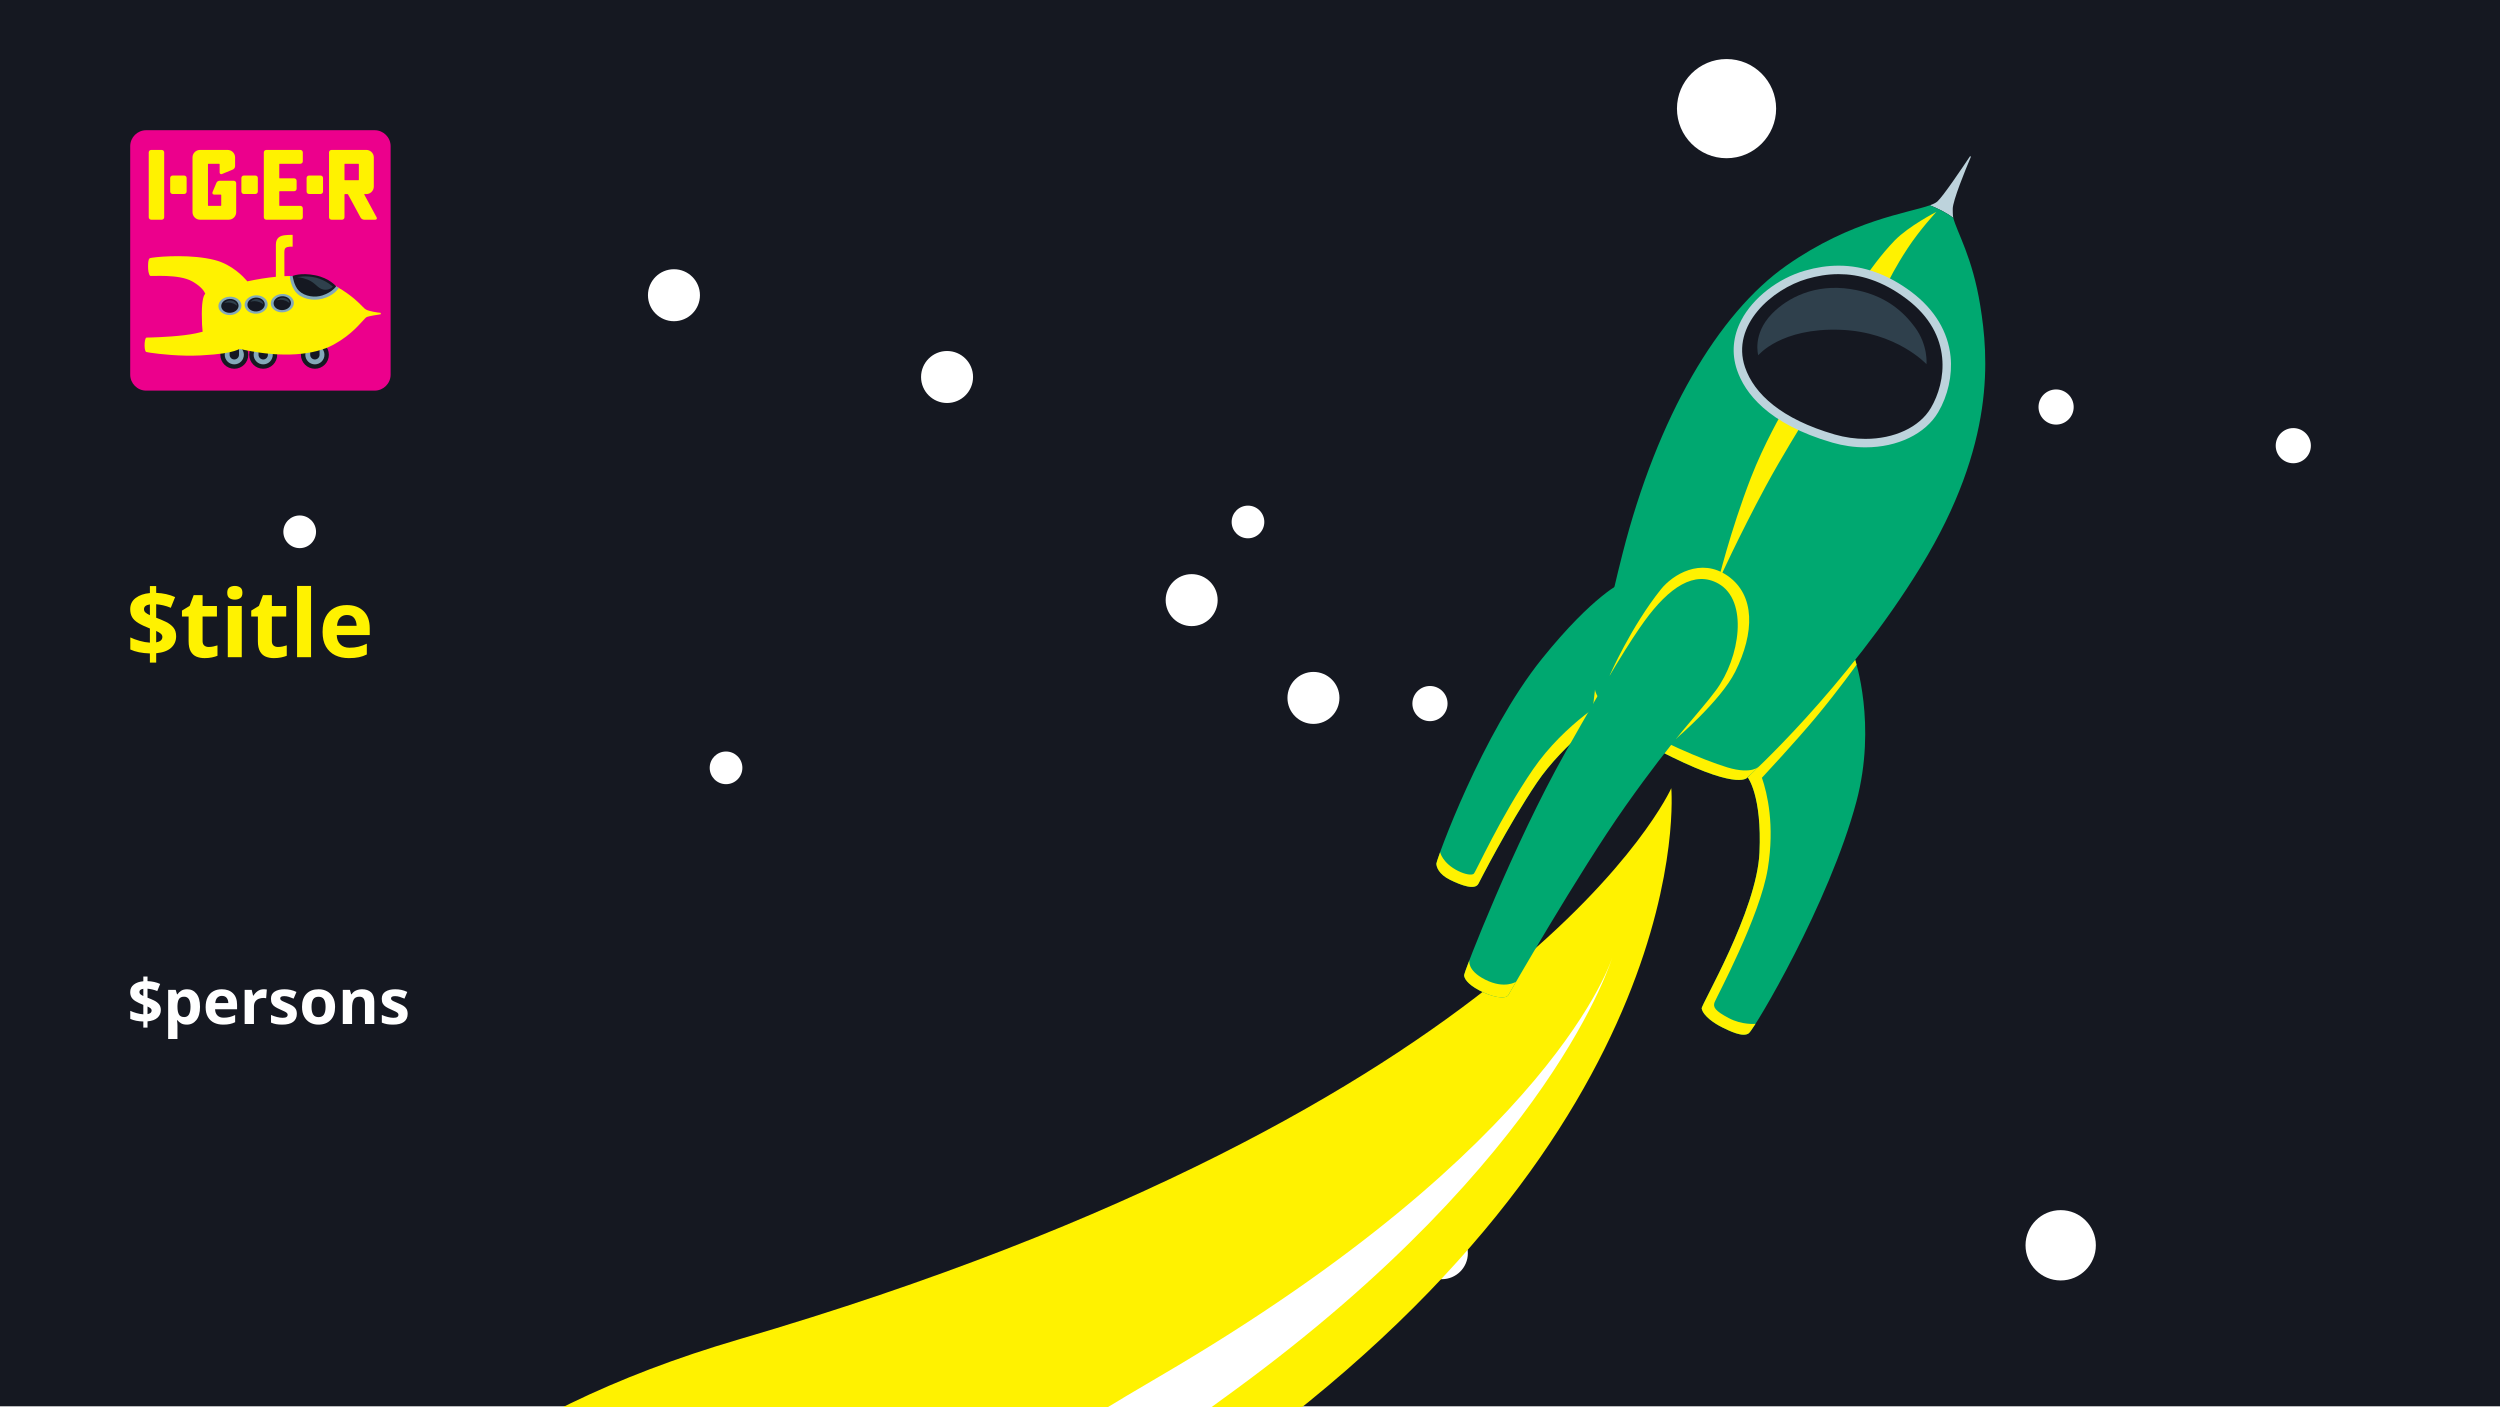
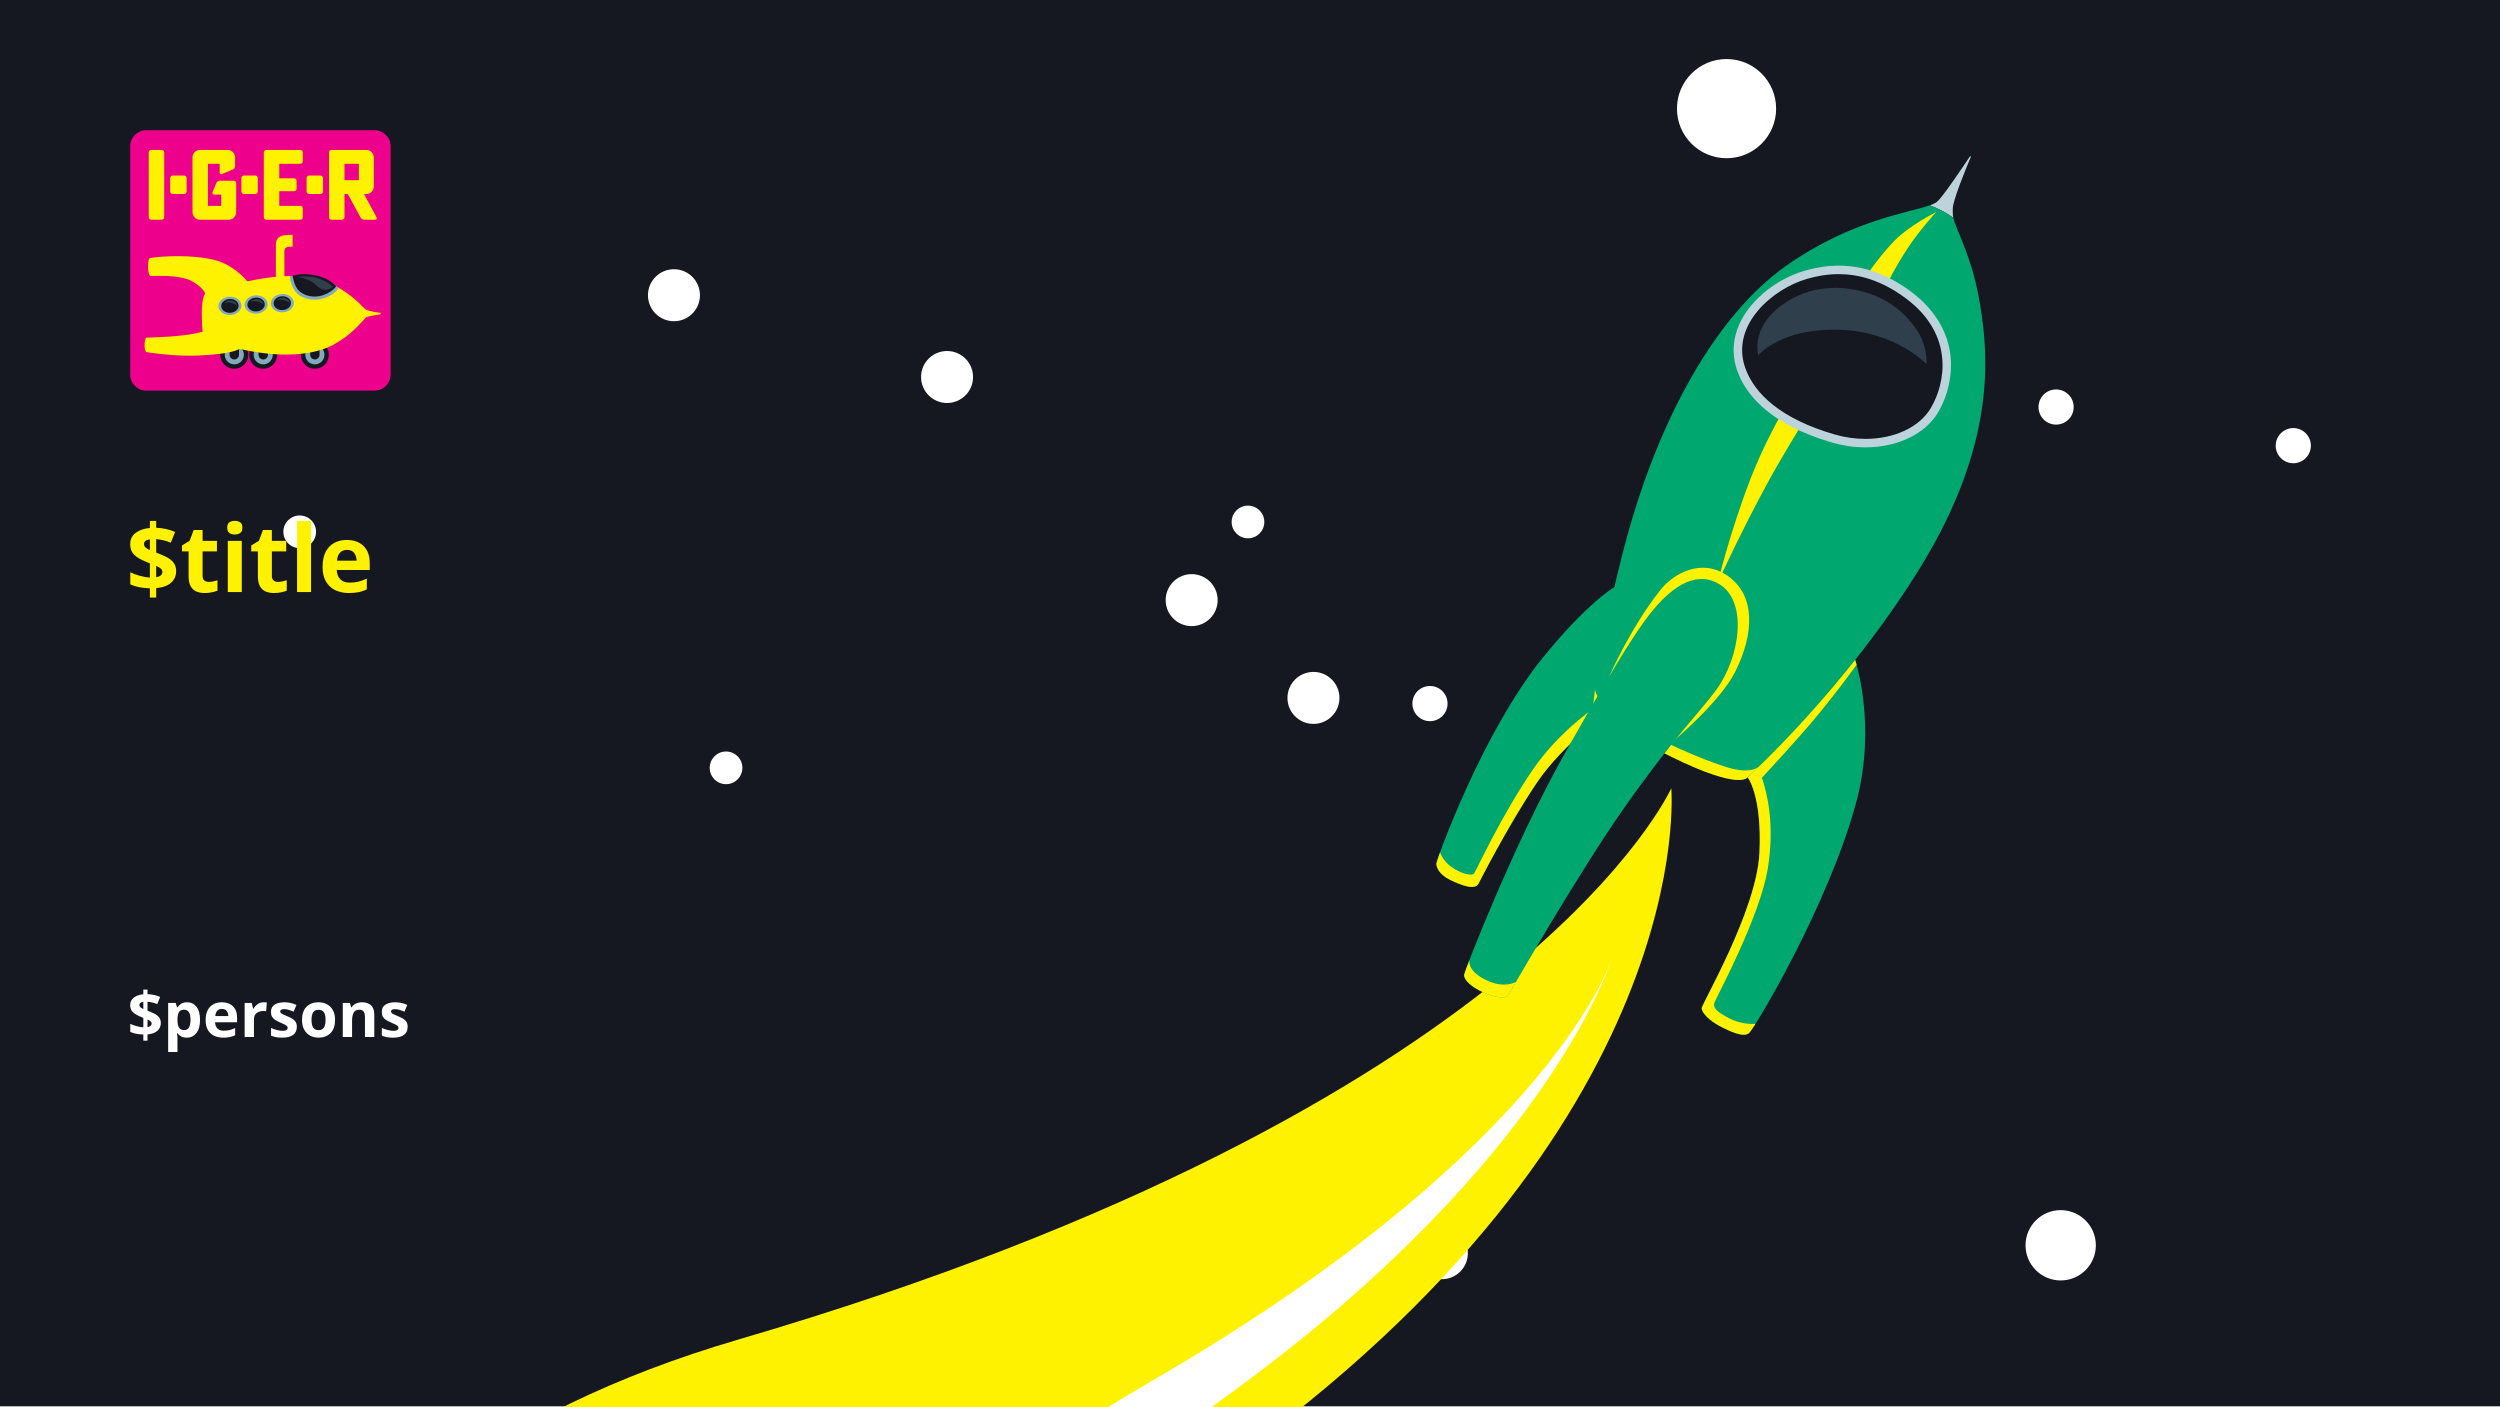
<svg xmlns="http://www.w3.org/2000/svg" width="1920" height="1080" viewBox="0 0 1920 1080" version="1.1" id="svg5">
  <defs id="defs2">
    <rect x="116.88" y="443.352" width="553.798" height="149.966" id="rect13524" />
    <rect x="208.382" y="779.766" width="752.065" height="107.242" id="rect6436" />
    <rect x="213.072" y="513.886" width="753.096" height="260.792" id="rect6380" />
-     <rect x="213.072" y="513.886" width="753.096" height="301.792" id="rect6380-4" />
-     <rect x="208.382" y="779.766" width="752.065" height="101.242" id="rect6436-7" />
+     <rect x="213.072" y="513.886" width="753.096" height="361.792" id="rect6380-4" />
+     <rect x="208.382" y="779.766" width="1002.064" height="51.242" id="rect6436-7" />
  </defs>
  <g id="layer2">
    <path id="rect3321" style="fill:#151821;stroke-width:1.89;paint-order:stroke fill markers" d="M 0,0 H 1920 V 1080 H 0 Z" />
    <g id="g13514" transform="translate(-66.50875,481.5692)">
      <path fill-rule="nonzero" fill="#ffffff" fill-opacity="1" d="m 1676.125,474.814 c 0,14.911 -12.094,27.005 -27.005,27.005 -14.917,0 -27.005,-12.094 -27.005,-27.005 0,-14.917 12.088,-27.005 27.005,-27.005 14.912,0 27.005,12.089 27.005,27.005" id="star00" style="stroke-width:1.333" />
      <path fill-rule="nonzero" fill="#ffffff" fill-opacity="1" d="m 1841.26,-139.294 c 0,7.458 -6.047,13.5 -13.505,13.5 -7.458,0 -13.5,-6.042 -13.5,-13.5 0,-7.458 6.042,-13.505 13.5,-13.505 7.458,0 13.505,6.047 13.505,13.505" id="star01" style="stroke-width:1.333" />
      <path fill-rule="nonzero" fill="#ffffff" fill-opacity="1" d="m 1659.095,-168.973 c 0,7.458 -6.047,13.5 -13.505,13.5 -7.458,0 -13.5,-6.042 -13.5,-13.5 0,-7.458 6.042,-13.505 13.5,-13.505 7.458,0 13.505,6.047 13.505,13.505" id="star02" style="stroke-width:1.333" />
      <path fill-rule="nonzero" fill="#ffffff" fill-opacity="1" d="m 1430.577,-398.141 c 0,21.031 -17.052,38.083 -38.083,38.083 -21.031,0 -38.083,-17.052 -38.083,-38.083 0,-21.031 17.052,-38.083 38.083,-38.083 21.031,0 38.083,17.052 38.083,38.083" id="star03" style="stroke-width:1.333" />
      <path fill-rule="nonzero" fill="#ffffff" fill-opacity="1" d="m 1193.822,480.897 c 0,11.026 -8.943,19.963 -19.963,19.963 -11.026,0 -19.964,-8.938 -19.964,-19.963 0,-11.026 8.938,-19.964 19.964,-19.964 11.021,0 19.963,8.938 19.963,19.964" id="star04" style="stroke-width:1.333" />
      <path fill-rule="nonzero" fill="#ffffff" fill-opacity="1" d="m 1178.227,58.778 c 0,7.458 -6.047,13.505 -13.5,13.505 -7.458,0 -13.505,-6.047 -13.505,-13.505 0,-7.453 6.047,-13.5 13.505,-13.5 7.453,0 13.5,6.047 13.5,13.5" id="star05" style="stroke-width:1.333" />
      <path fill-rule="nonzero" fill="#ffffff" fill-opacity="1" d="m 1095.203,54.429 c 0,11.021 -8.938,19.964 -19.964,19.964 -11.026,0 -19.963,-8.943 -19.963,-19.964 0,-11.026 8.937,-19.969 19.963,-19.969 11.026,0 19.964,8.943 19.964,19.969" id="star06" style="stroke-width:1.333" />
      <path fill-rule="nonzero" fill="#ffffff" fill-opacity="1" d="m 1001.673,-20.675 c 0,11.026 -8.943,19.964 -19.964,19.964 -11.026,0 -19.969,-8.938 -19.969,-19.964 0,-11.026 8.943,-19.964 19.969,-19.964 11.021,0 19.964,8.938 19.964,19.964" id="star07" style="stroke-width:1.333" />
      <path fill-rule="nonzero" fill="#ffffff" fill-opacity="1" d="m 1037.506,-80.701 c 0,6.932 -5.614,12.552 -12.547,12.552 -6.927,0 -12.547,-5.62 -12.547,-12.552 0,-6.927 5.62,-12.547 12.547,-12.547 6.932,0 12.547,5.62 12.547,12.547" id="star08" style="stroke-width:1.333" />
      <path fill-rule="nonzero" fill="#ffffff" fill-opacity="1" d="m 813.814,-192.029 c 0,11.021 -8.943,19.964 -19.964,19.964 -11.026,0 -19.969,-8.943 -19.969,-19.964 0,-11.026 8.943,-19.969 19.969,-19.969 11.021,0 19.964,8.943 19.964,19.969" id="star09" style="stroke-width:1.333" />
      <path fill-rule="nonzero" fill="#ffffff" fill-opacity="1" d="m 604.073,-254.838 c 0,11.026 -8.943,19.964 -19.969,19.964 -11.021,0 -19.963,-8.937 -19.963,-19.964 0,-11.026 8.943,-19.964 19.963,-19.964 11.026,0 19.969,8.938 19.969,19.964" id="star10" style="stroke-width:1.333" />
      <g id="conflicting">
        <path fill-rule="nonzero" fill="#ffffff" fill-opacity="1" d="m 636.656,108.132 c 0,6.932 -5.62,12.547 -12.552,12.547 -6.927,0 -12.547,-5.615 -12.547,-12.547 0,-6.932 5.62,-12.547 12.547,-12.547 6.932,0 12.552,5.615 12.552,12.547" id="star11" style="stroke-width:1.333" />
+         <path fill-rule="nonzero" fill="#ffffff" fill-opacity="1" d="m 309.226,-73.147 c 0,6.932 -5.62,12.547 -12.552,12.547 -6.927,0 -12.547,-5.615 -12.547,-12.547 0,-6.932 5.62,-12.547 12.547,-12.547 6.932,0 12.552,5.615 12.552,12.547" id="star12" style="stroke-width:1.333" />
      </g>
-       <path fill-rule="nonzero" fill="#ffffff" fill-opacity="1" d="m 309.226,-73.147 c 0,6.932 -5.62,12.547 -12.552,12.547 -6.927,0 -12.547,-5.615 -12.547,-12.547 0,-6.932 5.62,-12.547 12.547,-12.547 6.932,0 12.552,5.615 12.552,12.547" id="star12" style="stroke-width:1.333" />
    </g>
  </g>
  <g id="layer1">
    <g id="g20388">
      <path fill-rule="nonzero" fill="#ec008c" fill-opacity="1" d="M 287.698,300.002 H 112.3 C 105.506,300.002 100,294.494 100,287.7 V 112.302 C 100,105.508 105.506,100 112.3,100 H 287.698 C 294.492,100 300,105.508 300,112.302 v 175.397 c 0,6.794 -5.508,12.302 -12.302,12.302" id="path4737" style="stroke-width:0.627" />
      <path fill-rule="nonzero" fill="#151821" fill-opacity="1" d="m 190.683,272.468 c 0,5.932 -4.808,10.737 -10.737,10.737 -5.929,0 -10.737,-4.805 -10.737,-10.737 0,-5.929 4.808,-10.735 10.737,-10.735 5.929,0 10.737,4.805 10.737,10.735" id="path4739" style="stroke-width:0.627" />
      <path fill-rule="nonzero" fill="#84a9b9" fill-opacity="1" d="m 187.299,272.468 c 0,4.061 -3.292,7.355 -7.352,7.355 -4.061,0 -7.352,-3.294 -7.352,-7.355 0,-4.061 3.292,-7.352 7.352,-7.352 4.061,0 7.352,3.292 7.352,7.352" id="path4741" style="stroke-width:0.627" />
      <path fill-rule="nonzero" fill="#151821" fill-opacity="1" d="m 212.885,272.468 c 0,5.932 -4.808,10.737 -10.737,10.737 -5.929,0 -10.737,-4.805 -10.737,-10.737 0,-5.929 4.808,-10.735 10.737,-10.735 5.929,0 10.737,4.805 10.737,10.735" id="path4743" style="stroke-width:0.627" />
      <path fill-rule="nonzero" fill="#84a9b9" fill-opacity="1" d="m 209.5,272.468 c 0,4.061 -3.292,7.355 -7.352,7.355 -4.061,0 -7.352,-3.294 -7.352,-7.355 0,-4.061 3.292,-7.352 7.352,-7.352 4.061,0 7.352,3.292 7.352,7.352" id="path4745" style="stroke-width:0.627" />
      <path fill-rule="nonzero" fill="#151821" fill-opacity="1" d="m 252.567,272.468 c 0,5.932 -4.808,10.737 -10.737,10.737 -5.929,0 -10.737,-4.805 -10.737,-10.737 0,-5.929 4.808,-10.735 10.737,-10.735 5.929,0 10.737,4.805 10.737,10.735" id="path4747" style="stroke-width:0.627" />
      <path fill-rule="nonzero" fill="#84a9b9" fill-opacity="1" d="m 249.182,272.468 c 0,4.061 -3.292,7.355 -7.352,7.355 -4.061,0 -7.352,-3.294 -7.352,-7.355 0,-4.061 3.292,-7.352 7.352,-7.352 4.061,0 7.352,3.292 7.352,7.352" id="path4749" style="stroke-width:0.627" />
      <path fill-rule="nonzero" fill="#151821" fill-opacity="1" d="m 183.549,272.468 c 0,1.991 -1.614,3.603 -3.603,3.603 -1.989,0 -3.603,-1.612 -3.603,-3.603 v -7.352 h 7.205 z m 0,0" id="path4751" style="stroke-width:0.627" />
      <path fill-rule="nonzero" fill="#151821" fill-opacity="1" d="m 205.751,272.468 c 0,1.991 -1.614,3.603 -3.603,3.603 -1.989,0 -3.603,-1.612 -3.603,-3.603 v -7.352 h 7.205 z m 0,0" id="path4753" style="stroke-width:0.627" />
      <path fill-rule="nonzero" fill="#151821" fill-opacity="1" d="m 245.432,272.468 c 0,1.991 -1.614,3.603 -3.603,3.603 -1.989,0 -3.603,-1.612 -3.603,-3.603 v -7.352 h 7.205 z m 0,0" id="path4755" style="stroke-width:0.627" />
      <path fill-rule="nonzero" fill="#fff200" fill-opacity="1" d="m 292.366,240.259 c -2.846,-0.162 -9.033,-1.413 -10.507,-2.15 -0.331,-0.164 -1.264,-0.615 -1.609,-0.911 -2.39,-2.047 -5.494,-6.189 -13.801,-12.067 -8.592,-6.076 -24.066,-15.447 -53.617,-12.657 -8.07,0.762 -15.834,2.087 -22.861,3.603 l -0.642,-0.715 c -1.947,-2.305 -10.923,-12.199 -24.428,-15.662 -17.205,-4.411 -40.436,-2.883 -47.695,-1.822 0,0 0.002,-0.002 0.002,-0.002 -0.181,0.027 -0.35,0.054 -0.509,0.078 -0.034,0.005 -0.064,0.01 -0.098,0.017 -0.196,0.032 -0.38,0.064 -0.546,0.093 -0.012,0.002 -0.027,0.005 -0.039,0.007 -0.167,0.032 -0.311,0.064 -0.441,0.093 -0.025,0.005 -0.051,0.01 -0.073,0.017 -0.12,0.027 -0.223,0.054 -0.304,0.081 -0.017,0.005 -0.027,0.01 -0.042,0.015 -0.078,0.027 -0.142,0.051 -0.179,0.076 -1.291,0.835 -1.254,4.71 -1.254,6.74 0,2.033 0.333,5.538 1.548,6.765 0.524,0.529 21.905,-1.658 32.319,4.217 0.465,0.262 0.896,0.524 1.33,0.784 5.9,3.61 8.001,6.926 8.748,8.785 -0.867,0.691 -2.672,3.566 -2.672,15.574 0,6.427 0.269,10.698 0.62,13.546 -1.629,0.426 -3.392,0.85 -5.312,1.259 -10.59,2.258 -27.463,2.966 -34.529,3.172 -1.585,0.042 -3.284,0.076 -3.284,0.076 -0.967,0.216 -1.533,3.324 -1.452,6.429 0.081,3.108 0.725,4.286 1.21,4.609 0.108,0.069 1.237,0.289 3.14,0.576 0.002,0 0.005,0 0.005,0 6.777,1.021 23.36,2.91 38.699,2.079 15.694,-0.852 21.844,-2.17 25.765,-3.363 1.57,-0.48 2.976,-1.029 4.222,-1.643 1.318,0.291 2.684,0.588 4.107,0.884 28.472,5.947 53.071,4.073 68.141,-4.235 14.311,-7.891 20.72,-16.858 24.12,-20.162 0.529,-0.517 0.989,-0.877 1.391,-1.043 1.438,-0.588 7.681,-1.651 10.534,-2.028 0.135,-0.02 0.127,-1.107 -0.007,-1.114" id="path4757" style="stroke-width:0.627" />
      <path fill-rule="nonzero" fill="#84a9b9" fill-opacity="1" d="m 222.542,211.969 c 0,0 0.48,10.59 7.813,15.165 4.536,2.829 12.177,4.536 20.311,1.305 7.017,-2.787 9.515,-7.357 9.515,-7.357 0,0 -9.339,-5.675 -18.954,-7.71 -8.095,-1.714 -18.685,-1.403 -18.685,-1.403" id="path4759" style="stroke-width:0.627" />
      <path fill-rule="nonzero" fill="#151821" fill-opacity="1" d="m 242.128,211.42 c 10.928,2.165 16.025,8.486 16.025,8.486 0,0 -2.912,4.48 -10.517,6.963 -5.79,1.891 -13.395,0.894 -18.001,-3.493 -3.926,-3.737 -4.886,-11.43 -4.886,-11.43 0,0 5.976,-2.787 17.379,-0.527" id="path4761" style="stroke-width:0.627" />
      <path fill-rule="nonzero" fill="#2f404c" fill-opacity="1" d="m 228.144,212.887 c 0,0 6.924,-1.577 14.602,0.389 7.678,1.969 12.9,6.885 12.9,6.885 0,0 -2.836,3.226 -7.414,2.194 -4.541,-1.021 -5.78,-5.124 -11.879,-7.565 -4.913,-1.967 -8.21,-1.903 -8.21,-1.903" id="path4763" style="stroke-width:0.627" />
      <path fill-rule="nonzero" fill="#84a9b9" fill-opacity="1" d="m 185.44,234.452 c 0.201,3.902 -3.598,7.269 -8.486,7.521 -4.889,0.252 -9.015,-2.704 -9.216,-6.605 -0.203,-3.902 3.598,-7.267 8.486,-7.519 4.889,-0.255 9.015,2.704 9.216,6.603" id="path4765" style="stroke-width:0.627" />
      <path fill-rule="nonzero" fill="#151821" fill-opacity="1" d="m 183.221,234.567 c 0.152,2.937 -2.709,5.469 -6.385,5.66 -3.679,0.189 -6.784,-2.035 -6.936,-4.972 -0.152,-2.934 2.706,-5.467 6.385,-5.658 3.679,-0.191 6.784,2.035 6.936,4.969" id="path4767" style="stroke-width:0.627" />
      <path fill-rule="nonzero" fill="#2f404c" fill-opacity="1" d="m 172.192,232.777 c 0,0 2.457,-2.701 5.832,-1.913 4.33,1.014 4,4.007 4,4.007 0,0 -1.43,-1.646 -4.751,-2.356 -2.682,-0.573 -5.08,0.262 -5.08,0.262" id="path4769" style="stroke-width:0.627" />
      <path fill-rule="nonzero" fill="#84a9b9" fill-opacity="1" d="m 205.56,233.414 c 0.203,3.902 -3.595,7.267 -8.484,7.519 -4.891,0.255 -9.015,-2.704 -9.219,-6.605 -0.201,-3.899 3.598,-7.267 8.489,-7.519 4.886,-0.252 9.013,2.704 9.214,6.605" id="path4771" style="stroke-width:0.627" />
      <path fill-rule="nonzero" fill="#151821" fill-opacity="1" d="m 203.341,233.529 c 0.152,2.934 -2.706,5.467 -6.385,5.658 -3.679,0.191 -6.782,-2.035 -6.934,-4.969 -0.152,-2.937 2.706,-5.469 6.385,-5.66 3.679,-0.189 6.782,2.035 6.934,4.972" id="path4773" style="stroke-width:0.627" />
      <path fill-rule="nonzero" fill="#2f404c" fill-opacity="1" d="m 192.314,231.736 c 0,0 2.457,-2.701 5.831,-1.91 4.33,1.012 4,4.004 4,4.004 0,0 -1.43,-1.646 -4.751,-2.356 -2.682,-0.573 -5.08,0.262 -5.08,0.262" id="path4775" style="stroke-width:0.627" />
      <path fill-rule="nonzero" fill="#84a9b9" fill-opacity="1" d="m 225.682,232.373 c 0.201,3.902 -3.598,7.269 -8.486,7.521 -4.889,0.252 -9.015,-2.706 -9.216,-6.605 -0.201,-3.902 3.598,-7.267 8.486,-7.521 4.889,-0.252 9.015,2.706 9.216,6.605" id="path4777" style="stroke-width:0.627" />
      <path fill-rule="nonzero" fill="#151821" fill-opacity="1" d="m 223.463,232.488 c 0.152,2.937 -2.706,5.469 -6.385,5.66 -3.679,0.189 -6.784,-2.035 -6.936,-4.972 -0.152,-2.934 2.709,-5.467 6.387,-5.658 3.676,-0.191 6.782,2.035 6.934,4.969" id="path4779" style="stroke-width:0.627" />
      <path fill-rule="nonzero" fill="#2f404c" fill-opacity="1" d="m 212.437,230.698 c 0,0 2.457,-2.701 5.829,-1.913 4.33,1.014 4,4.007 4,4.007 0,0 -1.43,-1.646 -4.751,-2.356 -2.679,-0.573 -5.077,0.262 -5.077,0.262" id="path4781" style="stroke-width:0.627" />
      <path fill-rule="nonzero" fill="#fff200" fill-opacity="1" d="m 116.143,168.743 c -1.07,0 -1.915,-0.843 -1.915,-1.915 v -49.779 c 0,-1.073 0.845,-1.915 1.915,-1.915 h 8.043 c 1.07,0 1.913,0.843 1.913,1.915 v 49.779 c 0,1.073 -0.843,1.915 -1.913,1.915 z m 0,0" id="path4783" style="stroke-width:0.627" />
      <path fill-rule="nonzero" fill="#fff200" fill-opacity="1" d="m 132.608,148.983 c -1.073,0 -1.915,-0.843 -1.915,-1.915 v -10.338 c 0,-1.073 0.843,-1.915 1.915,-1.915 h 8.807 c 1.073,0 1.915,0.843 1.915,1.915 v 10.338 c 0,1.073 -0.843,1.915 -1.915,1.915 z m 0,0" id="path4785" style="stroke-width:0.627" />
      <path fill-rule="nonzero" fill="#fff200" fill-opacity="1" d="m 153.593,168.743 c -3.14,0 -5.743,-2.603 -5.743,-5.743 v -42.123 c 0,-3.14 2.603,-5.743 5.743,-5.743 h 21.215 c 3.14,0 5.743,2.603 5.743,5.743 v 6.664 c 0,1.149 -0.688,2.219 -1.761,2.679 l -8.347,3.446 c -0.843,0.382 -1.763,-0.23 -1.763,-1.149 v -6.356 c 0,-0.23 -0.152,-0.385 -0.382,-0.385 h -8.195 c -0.23,0 -0.382,0.154 -0.382,0.385 v 31.553 c 0,0.23 0.152,0.382 0.382,0.382 h 9.42 c 0.23,0 0.385,-0.152 0.385,-0.382 v -7.889 c 0,-0.23 -0.154,-0.382 -0.385,-0.382 h -5.131 c -0.918,0 -1.531,-0.918 -1.225,-1.761 l 2.988,-7.122 c 0.382,-1.073 1.452,-1.763 2.603,-1.763 h 10.723 c 1.07,0 1.913,0.843 1.913,1.915 v 22.287 c 0,3.14 -2.603,5.743 -5.743,5.743 z m 0,0" id="path4787" style="stroke-width:0.627" />
      <path fill-rule="nonzero" fill="#fff200" fill-opacity="1" d="m 187.291,148.983 c -1.073,0 -1.915,-0.843 -1.915,-1.915 v -10.338 c 0,-1.073 0.843,-1.915 1.915,-1.915 h 8.807 c 1.073,0 1.915,0.843 1.915,1.915 v 10.338 c 0,1.073 -0.843,1.915 -1.915,1.915 z m 0,0" id="path4789" style="stroke-width:0.627" />
      <path fill-rule="nonzero" fill="#fff200" fill-opacity="1" d="m 204.524,168.743 c -1.073,0 -1.915,-0.843 -1.915,-1.915 v -49.779 c 0,-1.073 0.843,-1.915 1.915,-1.915 h 26.116 c 1.073,0 1.915,0.843 1.915,1.915 v 6.816 c 0,1.07 -0.843,1.913 -1.915,1.913 h -15.778 c -0.228,0 -0.382,0.154 -0.382,0.385 v 10.414 c 0,0.23 0.154,0.385 0.382,0.385 h 11.029 c 1.073,0 1.915,0.843 1.915,1.913 v 6.052 c 0,1.073 -0.843,1.915 -1.915,1.915 h -11.029 c -0.228,0 -0.382,0.152 -0.382,0.382 v 10.492 c 0,0.23 0.154,0.382 0.382,0.382 h 15.778 c 1.073,0 1.915,0.843 1.915,1.915 v 6.816 c 0,1.073 -0.843,1.915 -1.915,1.915 z m 0,0" id="path4791" style="stroke-width:0.627" />
      <path fill-rule="nonzero" fill="#fff200" fill-opacity="1" d="m 237.379,148.983 c -1.073,0 -1.915,-0.843 -1.915,-1.915 v -10.338 c 0,-1.073 0.843,-1.915 1.915,-1.915 h 8.807 c 1.073,0 1.915,0.843 1.915,1.915 v 10.338 c 0,1.073 -0.843,1.915 -1.915,1.915 z m 0,0" id="path4793" style="stroke-width:0.627" />
      <path fill-rule="nonzero" fill="#fff200" fill-opacity="1" d="m 264.95,125.778 c -0.23,0 -0.382,0.154 -0.382,0.385 v 11.871 c 0,0.228 0.152,0.382 0.382,0.382 h 10.262 c 0.23,0 0.385,-0.154 0.385,-0.382 v -11.871 c 0,-0.23 -0.154,-0.385 -0.385,-0.385 z m -10.34,42.966 c -1.07,0 -1.913,-0.843 -1.913,-1.915 v -49.779 c 0,-1.073 0.843,-1.915 1.913,-1.915 h 26.73 c 3.14,0 5.743,2.603 5.743,5.743 v 22.439 c 0,3.14 -2.603,5.743 -5.743,5.743 h -1.379 c -0.154,0 -0.306,0.154 -0.23,0.309 l 9.574,17.69 c 0.46,0.767 -0.152,1.685 -0.997,1.685 h -8.577 c -1.149,0 -2.297,-0.688 -2.834,-1.685 l -9.574,-17.69 c -0.076,-0.154 -0.306,-0.309 -0.534,-0.309 h -1.839 c -0.23,0 -0.382,0.154 -0.382,0.385 v 17.384 c 0,1.073 -0.843,1.915 -1.915,1.915 z m 0,0" id="path4795" style="stroke-width:0.627" />
      <path fill-rule="nonzero" fill="#fff200" fill-opacity="1" d="m 211.869,217.423 v -29.456 c 0,-2.545 0.725,-5.667 4.499,-6.845 2.795,-0.872 8.381,-0.752 8.381,-0.752 v 9.084 c 0,0 -4.137,-0.362 -5.555,1.097 -0.884,0.911 -0.813,3.12 -0.813,3.12 l 0.064,22.586 z m 0,0" id="path4797" style="stroke-width:0.627" />
    </g>
    <g id="g22032" transform="translate(-3301.977,507.4447)">
      <path fill-rule="nonzero" fill="#fff200" fill-opacity="1" d="m 744.996,418.332 c 0,0 -81.797,184.117 -537.055,317.473 -289.199,84.711 -322.824,282.848 -269.605,434.254 45.684,129.961 173.098,251.758 407.289,270.609 434.016,34.938 876.887,-261.027 876.887,-261.027 0,0 -528.152,188.406 -772.328,30.531 -142.875,-92.375 -131.77,-281.035 37.973,-401.91 C 762.492,612.91 744.996,418.332 744.996,418.332" id="path4429" transform="matrix(1.333333,0,0,1.333333,3592.193,-459.8766)" />
      <path fill-rule="nonzero" fill="#00a870" fill-opacity="1" d="m 4726.698,-0.892 c 0,0 16.802,49.792 0.995,109.094 -20.807,78.047 -78.156,174.484 -82.63,177.896 -4.505,3.438 -14.969,-1.854 -20.495,-4.562 -5.521,-2.703 -14.474,-8.542 -15.714,-14.464 -0.531,-2.557 42.37,-75.062 44.396,-119.62 2.016,-44.224 -9.094,-57.979 -9.094,-57.979 z m 0,0" id="path4471" style="stroke-width:1.333" />
      <path fill-rule="nonzero" fill="#00a870" fill-opacity="1" d="m 4437.463,171.16 c -2.594,5.286 -13.162,1.365 -21.74,-2.839 -8.969,-4.396 -10.599,-10.109 -10.62,-12.536 -0.016,-2.427 34.865,-99.927 81.141,-157.359 39.583,-49.13 61.568,-58.552 61.568,-58.552 l -8.636,97.708 c 0,0 -36.208,25.484 -56.833,55.964 -21.906,32.375 -44.88,77.615 -44.88,77.615" id="path4473" style="stroke-width:1.333" />
      <path fill-rule="nonzero" fill="#fff200" fill-opacity="1" d="m 4651.599,81.321 -7.448,8.151 c 0,0 11.115,13.755 9.099,57.984 -2.026,44.557 -44.927,117.057 -44.396,119.615 1.24,5.922 10.193,11.76 15.719,14.464 5.521,2.708 15.984,8 20.49,4.562 0.661,-0.5 2.474,-3.031 5.151,-7.234 0,0 -10.224,1.062 -20.573,-4.427 -10.349,-5.495 -12.328,-8.333 -10.839,-12.229 1.49,-3.896 34.87,-65.703 40.849,-102.625 5.391,-33.292 -0.349,-57.63 -4.521,-69.703 0,0 25.906,-27.771 41.432,-46.438 17.724,-21.307 31.261,-40.37 31.261,-40.37 l -1.125,-3.964 z m 0,0" id="path4475" style="stroke-width:1.333" />
      <path fill-rule="nonzero" fill="#fff200" fill-opacity="1" d="m 4407.979,147.04 c -1.88,5.203 -2.875,8.333 -2.875,8.745 0.021,2.427 1.651,8.141 10.62,12.536 8.578,4.203 19.146,8.125 21.74,2.839 0,0 22.974,-45.24 44.88,-77.615 20.625,-30.479 56.833,-55.958 56.833,-55.958 l 0.932,-10.5 c 0,0 -36.182,20.51 -60.766,56.318 -24.979,36.385 -43.964,78.802 -45.474,80.167 -1.505,1.365 -6.588,0.599 -12.01,-2.099 -12.13,-6.036 -13.88,-14.432 -13.88,-14.432" id="path4477" style="stroke-width:1.333" />
      <path fill-rule="nonzero" fill="#bdd3dc" fill-opacity="1" d="m 4784.125,-349.778 c 2.594,-0.927 4.557,-1.87 5.766,-2.948 4.328,-3.844 18.984,-25.599 24.922,-34.526 0.281,-0.427 0.932,-0.078 0.74,0.391 -4.13,9.792 -13.922,33.693 -13.87,39.833 0.011,1.375 -0.016,5.245 0.406,6.885 -5.724,-4.266 -11.667,-7.13 -17.963,-9.635" id="path4479" style="stroke-width:1.333" />
      <path fill-rule="nonzero" fill="#00a870" fill-opacity="1" d="m 4674.083,-303.564 c 49.885,-34.969 93.401,-40.255 110.042,-46.214 6.297,2.505 12.239,5.37 17.963,9.635 2.938,11.359 14.693,29.995 20.74,67.453 6.25,38.724 12.24,105.911 -45.578,200.26 -57.375,93.625 -133.094,161.901 -133.094,161.901 0,0 -5.13,10.464 -58,-15.438 -60.849,-29.818 -60.641,-38.714 -60.641,-38.714 0,0 2.536,-38.984 22.615,-117.719 26.792,-105.068 73.417,-184.349 125.953,-221.167" id="path4481" style="stroke-width:1.333" />
      <path fill-rule="nonzero" fill="#fff200" fill-opacity="1" d="m 4526.943,22.076 c -1.141,8.839 -1.432,13.245 -1.432,13.245 0,0 -0.203,8.896 60.646,38.714 52.87,25.901 58,15.438 58,15.438 0,0 3.266,-2.943 8.953,-8.453 0,0 -5.438,6.646 -24.521,0.896 -19.083,-5.75 -55.406,-21.604 -78.573,-35.979 -23.167,-14.37 -23.073,-23.859 -23.073,-23.859" id="path4483" style="stroke-width:1.333" />
      <path fill-rule="nonzero" fill="#fff200" fill-opacity="1" d="m 4789.078,-344.715 c 0,0 -21.182,10.833 -31.99,21.964 -10.802,11.125 -20.234,24.818 -20.234,24.818 l 15.641,6.214 c 0,0 4.87,-10.333 14.703,-25.271 9.333,-14.177 21.88,-27.724 21.88,-27.724" id="path4485" style="stroke-width:1.333" />
      <path fill-rule="nonzero" fill="#fff200" fill-opacity="1" d="m 4687.104,-183.621 c 0,0 -17.125,27.516 -29.146,49.823 -20.594,38.208 -36.661,73.641 -36.661,73.641 0,0 9.443,-39.187 25.328,-80.271 10.198,-26.37 24.542,-51.005 24.542,-51.005 z m 0,0" id="path4487" style="stroke-width:1.333" />
      <path fill-rule="nonzero" fill="#fff200" fill-opacity="1" d="m 4588.88,60.129 c 0,0 34.516,-29.172 45.75,-51.698 14.901,-29.865 15.5,-58.823 -5.886,-73.688 -20.536,-14.276 -42.182,-0.839 -51.193,10.427 -23.036,28.812 -39.307,66.031 -39.307,66.031 z m 0,0" id="path4489" style="stroke-width:1.333" />
      <path fill-rule="nonzero" fill="#00a870" fill-opacity="1" d="m 4460.354,256.837 c -2.562,3.578 -13.099,1.234 -22.365,-3.703 -9.26,-4.943 -11.568,-9.286 -11.583,-11.724 -0.011,-2.437 38.031,-100.63 77.76,-171.021 34.635,-61.359 50.021,-85.964 60.661,-100.672 19.073,-26.359 38.682,-39.24 56.917,-28.922 23.115,13.083 16.662,56.766 -1.917,81.911 -13.344,18.057 -30.734,34.01 -69.667,89.161 -35.823,50.75 -89.807,144.969 -89.807,144.969" id="path4491" style="stroke-width:1.333" />
      <path fill-rule="nonzero" fill="#fff200" fill-opacity="1" d="m 4430.536,229.806 c -2.661,6.943 -4.13,11.125 -4.13,11.604 0.016,2.438 2.323,6.776 11.588,11.719 9.261,4.943 19.797,7.286 22.359,3.708 0,0 2.193,-3.828 5.984,-10.349 0,0 -8.776,5.984 -23.766,-1.594 -14.401,-7.281 -12.037,-15.089 -12.037,-15.089" id="path4493" style="stroke-width:1.333" />
      <path fill-rule="nonzero" fill="#151821" fill-opacity="1" d="m 4734.646,-167.132 c -8.229,0 -16.474,-1.182 -24.516,-3.505 -48.401,-13.995 -65.37,-36.958 -71.073,-53.76 -3.995,-11.766 -2.922,-24.078 3.104,-35.609 8.599,-16.432 26.995,-30.74 46.875,-36.443 8.708,-2.5 16.901,-3.714 25.047,-3.714 18.609,0 36.828,6.635 54.146,19.724 16.849,12.729 26.724,29.052 28.552,47.198 1.385,13.724 -1.922,28.568 -9.073,40.719 -9.203,15.661 -29.542,25.391 -53.062,25.391 z m 0,0" id="path4495" style="stroke-width:1.333" />
      <path fill-rule="nonzero" fill="#bdd3dc" fill-opacity="1" d="m 4714.083,-303.418 c -8.453,0 -16.938,1.255 -25.943,3.839 -20.698,5.943 -39.875,20.88 -48.859,38.062 -6.453,12.339 -7.594,25.536 -3.307,38.167 5.958,17.531 23.5,41.458 73.25,55.839 8.338,2.411 16.885,3.63 25.422,3.63 24.672,0 46.078,-10.339 55.87,-26.99 7.49,-12.74 10.953,-28.302 9.505,-42.698 -1.927,-19.068 -12.24,-36.172 -29.828,-49.469 -17.896,-13.521 -36.776,-20.38 -56.109,-20.38 m 0,6.505 c 15.484,0 33.135,4.672 52.188,19.068 36.505,27.589 30.016,64.328 18.635,83.677 -8.838,15.031 -28.406,23.781 -50.26,23.781 -7.708,0 -15.703,-1.089 -23.615,-3.375 -40.948,-11.839 -61.927,-31.172 -68.896,-51.682 -10.943,-32.214 20.792,-60.125 47.797,-67.88 7.266,-2.083 15.359,-3.589 24.151,-3.589" id="path4497" style="stroke-width:1.333" />
      <path fill-rule="nonzero" fill="#2f404c" fill-opacity="1" d="m 4772.448,-256.387 c -8.104,-10.812 -21.99,-24.911 -49.354,-29.078 -27.365,-4.167 -48.266,6.693 -60.172,18.896 -15.411,15.792 -10.594,31.979 -10.594,31.979 0,0 17.292,-21.276 63.083,-19.578 43.203,1.604 66.109,26.417 66.109,26.417 0,0 1.422,-14.635 -9.073,-28.635" id="path4499" style="stroke-width:1.333" />
      <path fill-rule="nonzero" fill="#ffffff" fill-opacity="1" d="m 4540.109,228.103 c 0,0 -45.26,152.865 -288.943,331.443 -201.005,147.302 -267.766,179.443 -296.526,339.906 -28.761,160.464 70.359,296.844 234.271,355.432 277.427,99.167 710.755,-25.333 710.755,-25.333 0,0 -532.688,229.474 -839.396,78.01 -252.786,-124.838 -268.057,-330.458 -191.396,-483.276 53.245,-106.146 189.615,-196.344 323.771,-274.734 304.146,-177.714 347.464,-321.448 347.464,-321.448" id="path4501" style="stroke-width:1.333" />
      <path fill-rule="nonzero" fill="#ffffff" fill-opacity="1" d="m 3631.651,1061.566 c 0,0 45.297,115.958 150.385,202.927 131.464,108.797 230.109,144.948 230.109,144.948 0,0 -134.542,-32.062 -235.036,-100.693 -156.328,-106.766 -145.458,-247.182 -145.458,-247.182" id="path4503" style="stroke-width:1.333" />
    </g>
  </g>
  <g id="layer3" style="display:inline">
-     <rect style="fill:none;fill-opacity:1;stroke:none;stroke-width:2.07;paint-order:stroke fill markers" id="rect15305" width="750" height="300" x="100" y="450" />
-     <rect style="fill:none;fill-opacity:1;stroke:none;stroke-width:1.89;paint-order:stroke fill markers" id="rect15307" width="750" height="100" x="100" y="750" />
-     <text xml:space="preserve" id="title" style="font-weight:bold;font-size:72px;line-height:1;font-family:'Noto Sans';-inkscape-font-specification:'Noto Sans Bold';letter-spacing:0px;word-spacing:0px;white-space:pre;shape-inside:url(#rect6380-4);display:inline;fill:#fff200;fill-opacity:1" transform="translate(-116.1683,-65.67773)">
-       <tspan x="213.072" y="570.398" id="tspan1045">$title</tspan>
+     <rect style="fill:none;fill-opacity:1;stroke:none;stroke-width:2.268;paint-order:stroke fill markers" id="rect15305" width="750" height="360" x="100" y="400" />
+     <rect style="fill:none;fill-opacity:1;stroke:none;stroke-width:1.543;paint-order:stroke fill markers" id="rect15307" width="1000" height="50" x="100" y="760" />
+     <text xml:space="preserve" id="title" style="font-weight:bold;font-size:72px;line-height:1;font-family:'Noto Sans';-inkscape-font-specification:'Noto Sans Bold';letter-spacing:0px;word-spacing:0px;white-space:pre;shape-inside:url(#rect6380-4);display:inline;fill:#fff200;fill-opacity:1" transform="translate(-116.1683,-115.6777)">
+       <tspan x="213.072" y="570.398" id="tspan2209">$title</tspan>
    </text>
-     <text xml:space="preserve" id="persons" style="font-weight:bold;font-size:48px;line-height:1;font-family:'Noto Sans';-inkscape-font-specification:'Noto Sans Bold';letter-spacing:0px;word-spacing:0px;white-space:pre;shape-inside:url(#rect6436-7);display:inline;fill:#ffffff;fill-opacity:1" transform="translate(-110.4468,-31.00763)">
-       <tspan x="208.383" y="817.44" id="tspan1047">$persons</tspan>
+     <text xml:space="preserve" id="persons" style="font-weight:bold;font-size:48px;line-height:1;font-family:'Noto Sans';-inkscape-font-specification:'Noto Sans Bold';letter-spacing:0px;word-spacing:0px;white-space:pre;shape-inside:url(#rect6436-7);display:inline;fill:#ffffff;fill-opacity:1" transform="translate(-110.4468,-21.00763)">
+       <tspan x="208.383" y="817.44" id="tspan2211">$persons</tspan>
    </text>
  </g>
</svg>
